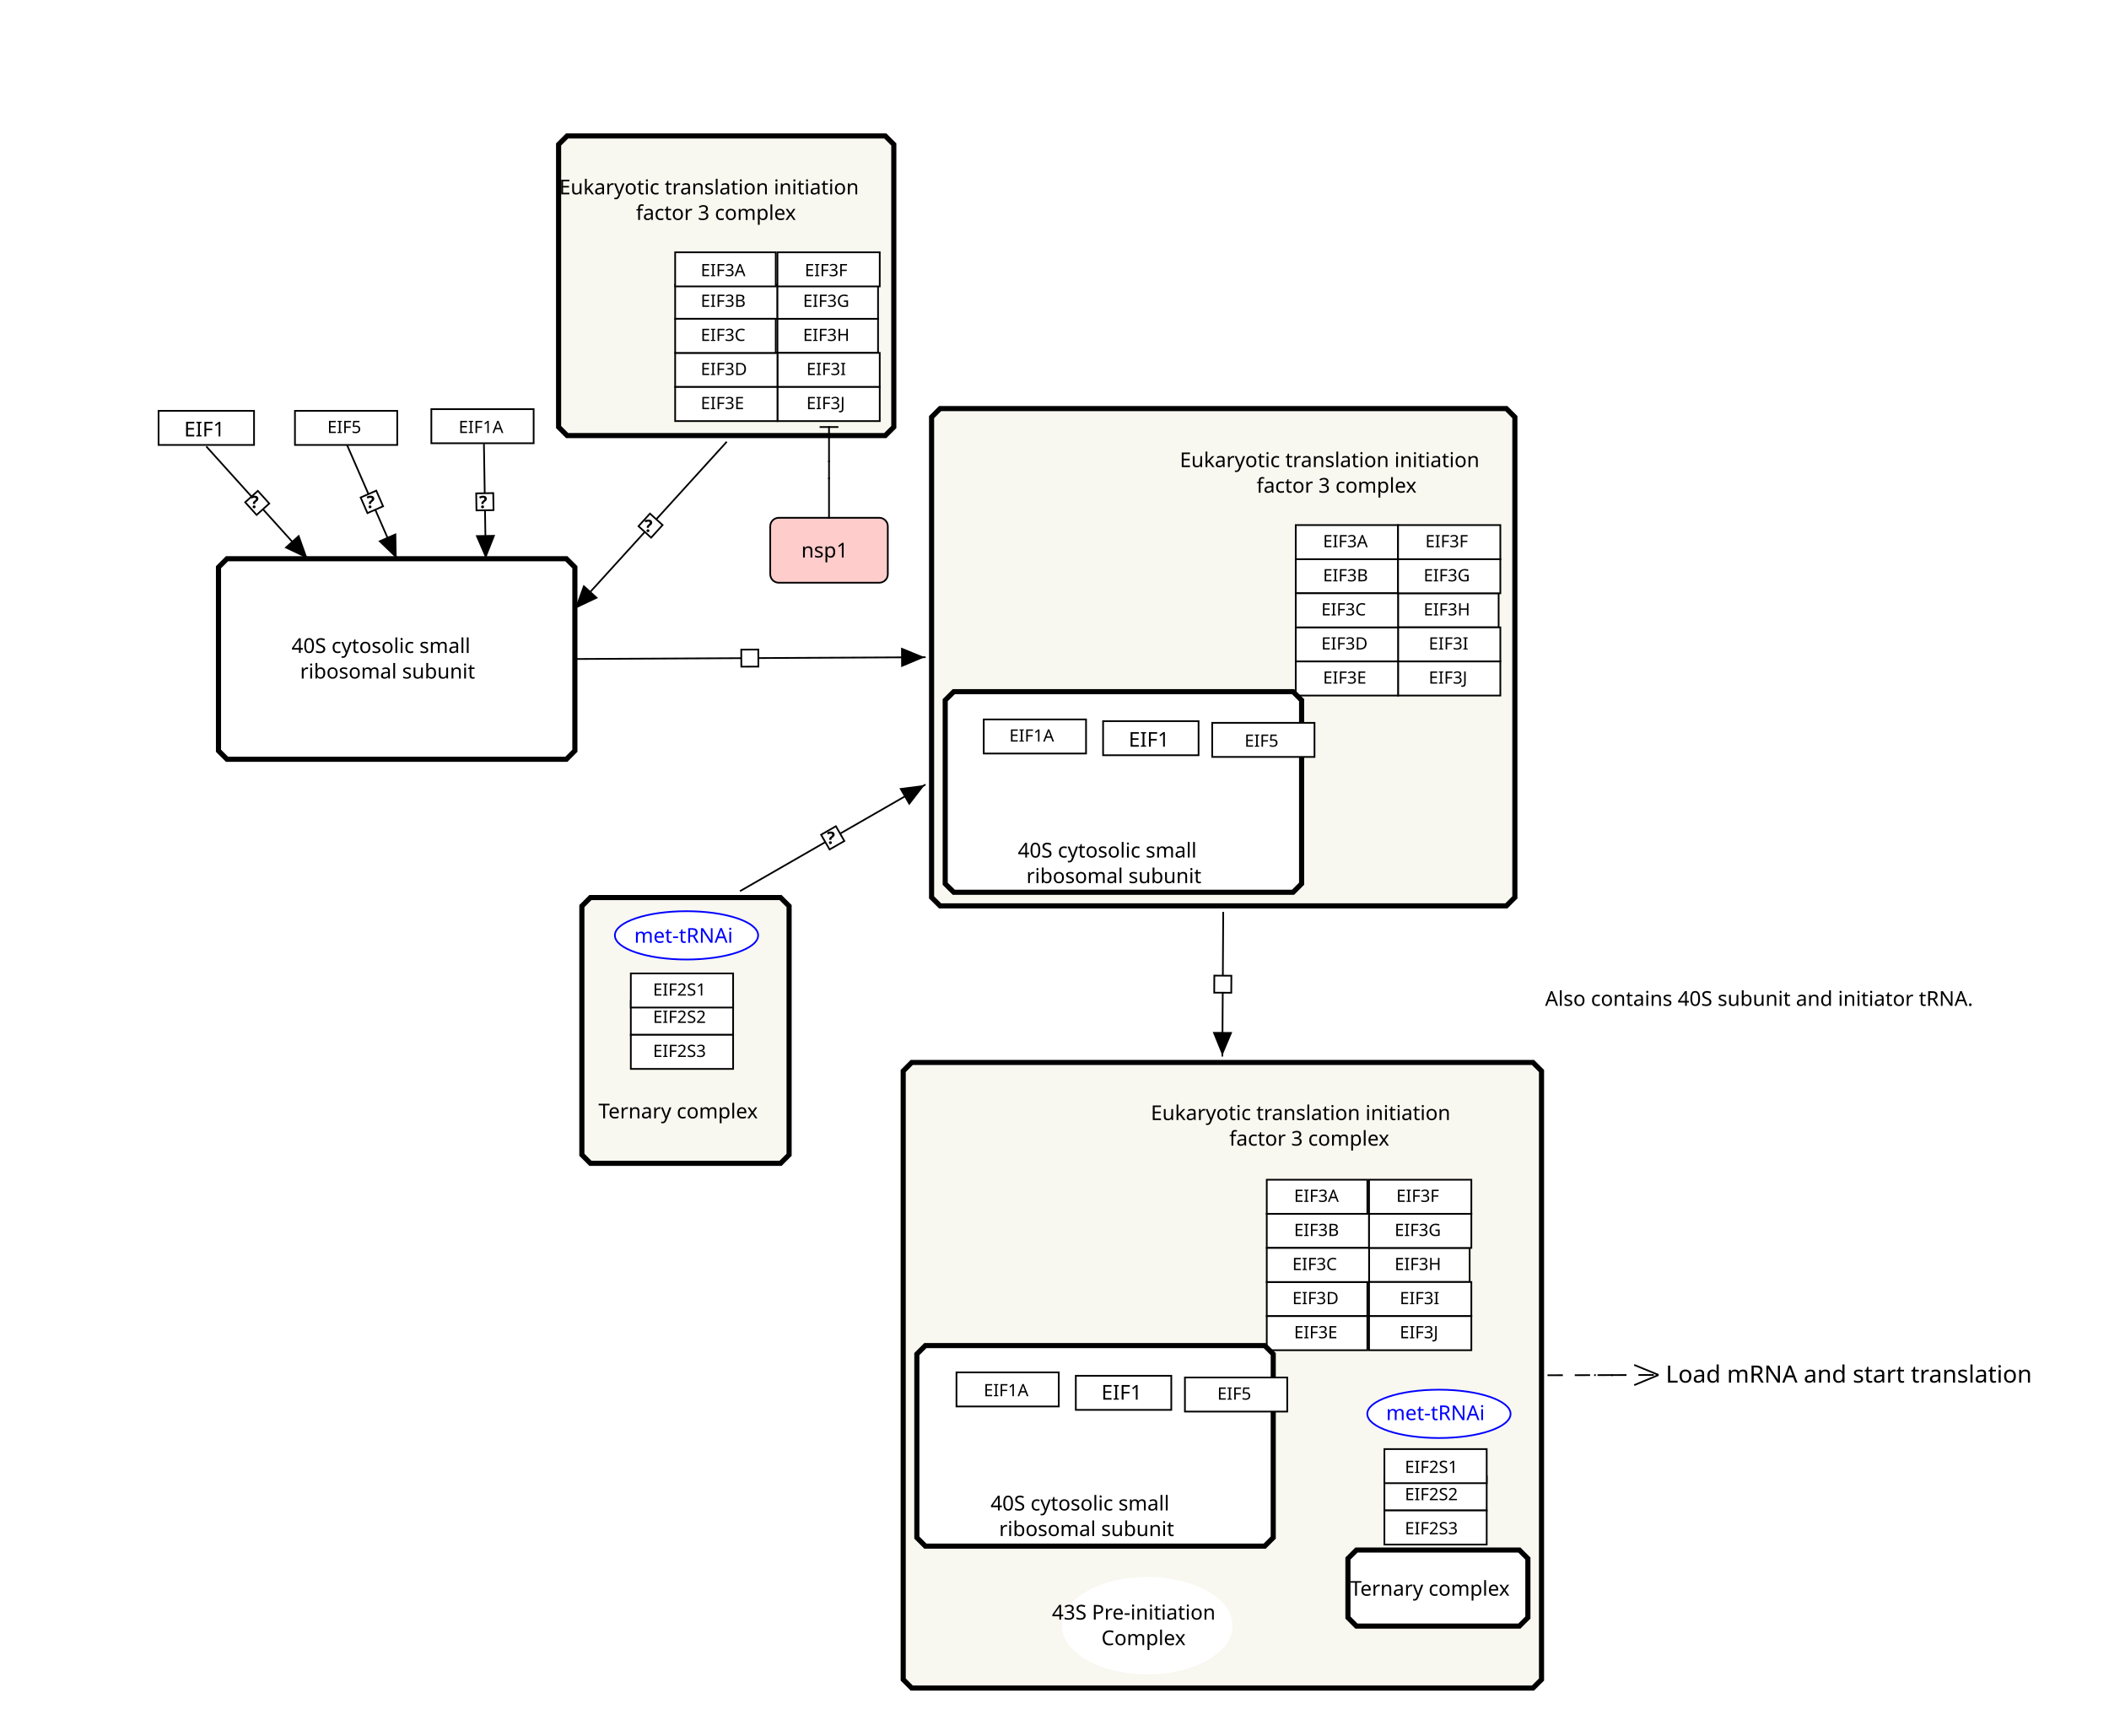
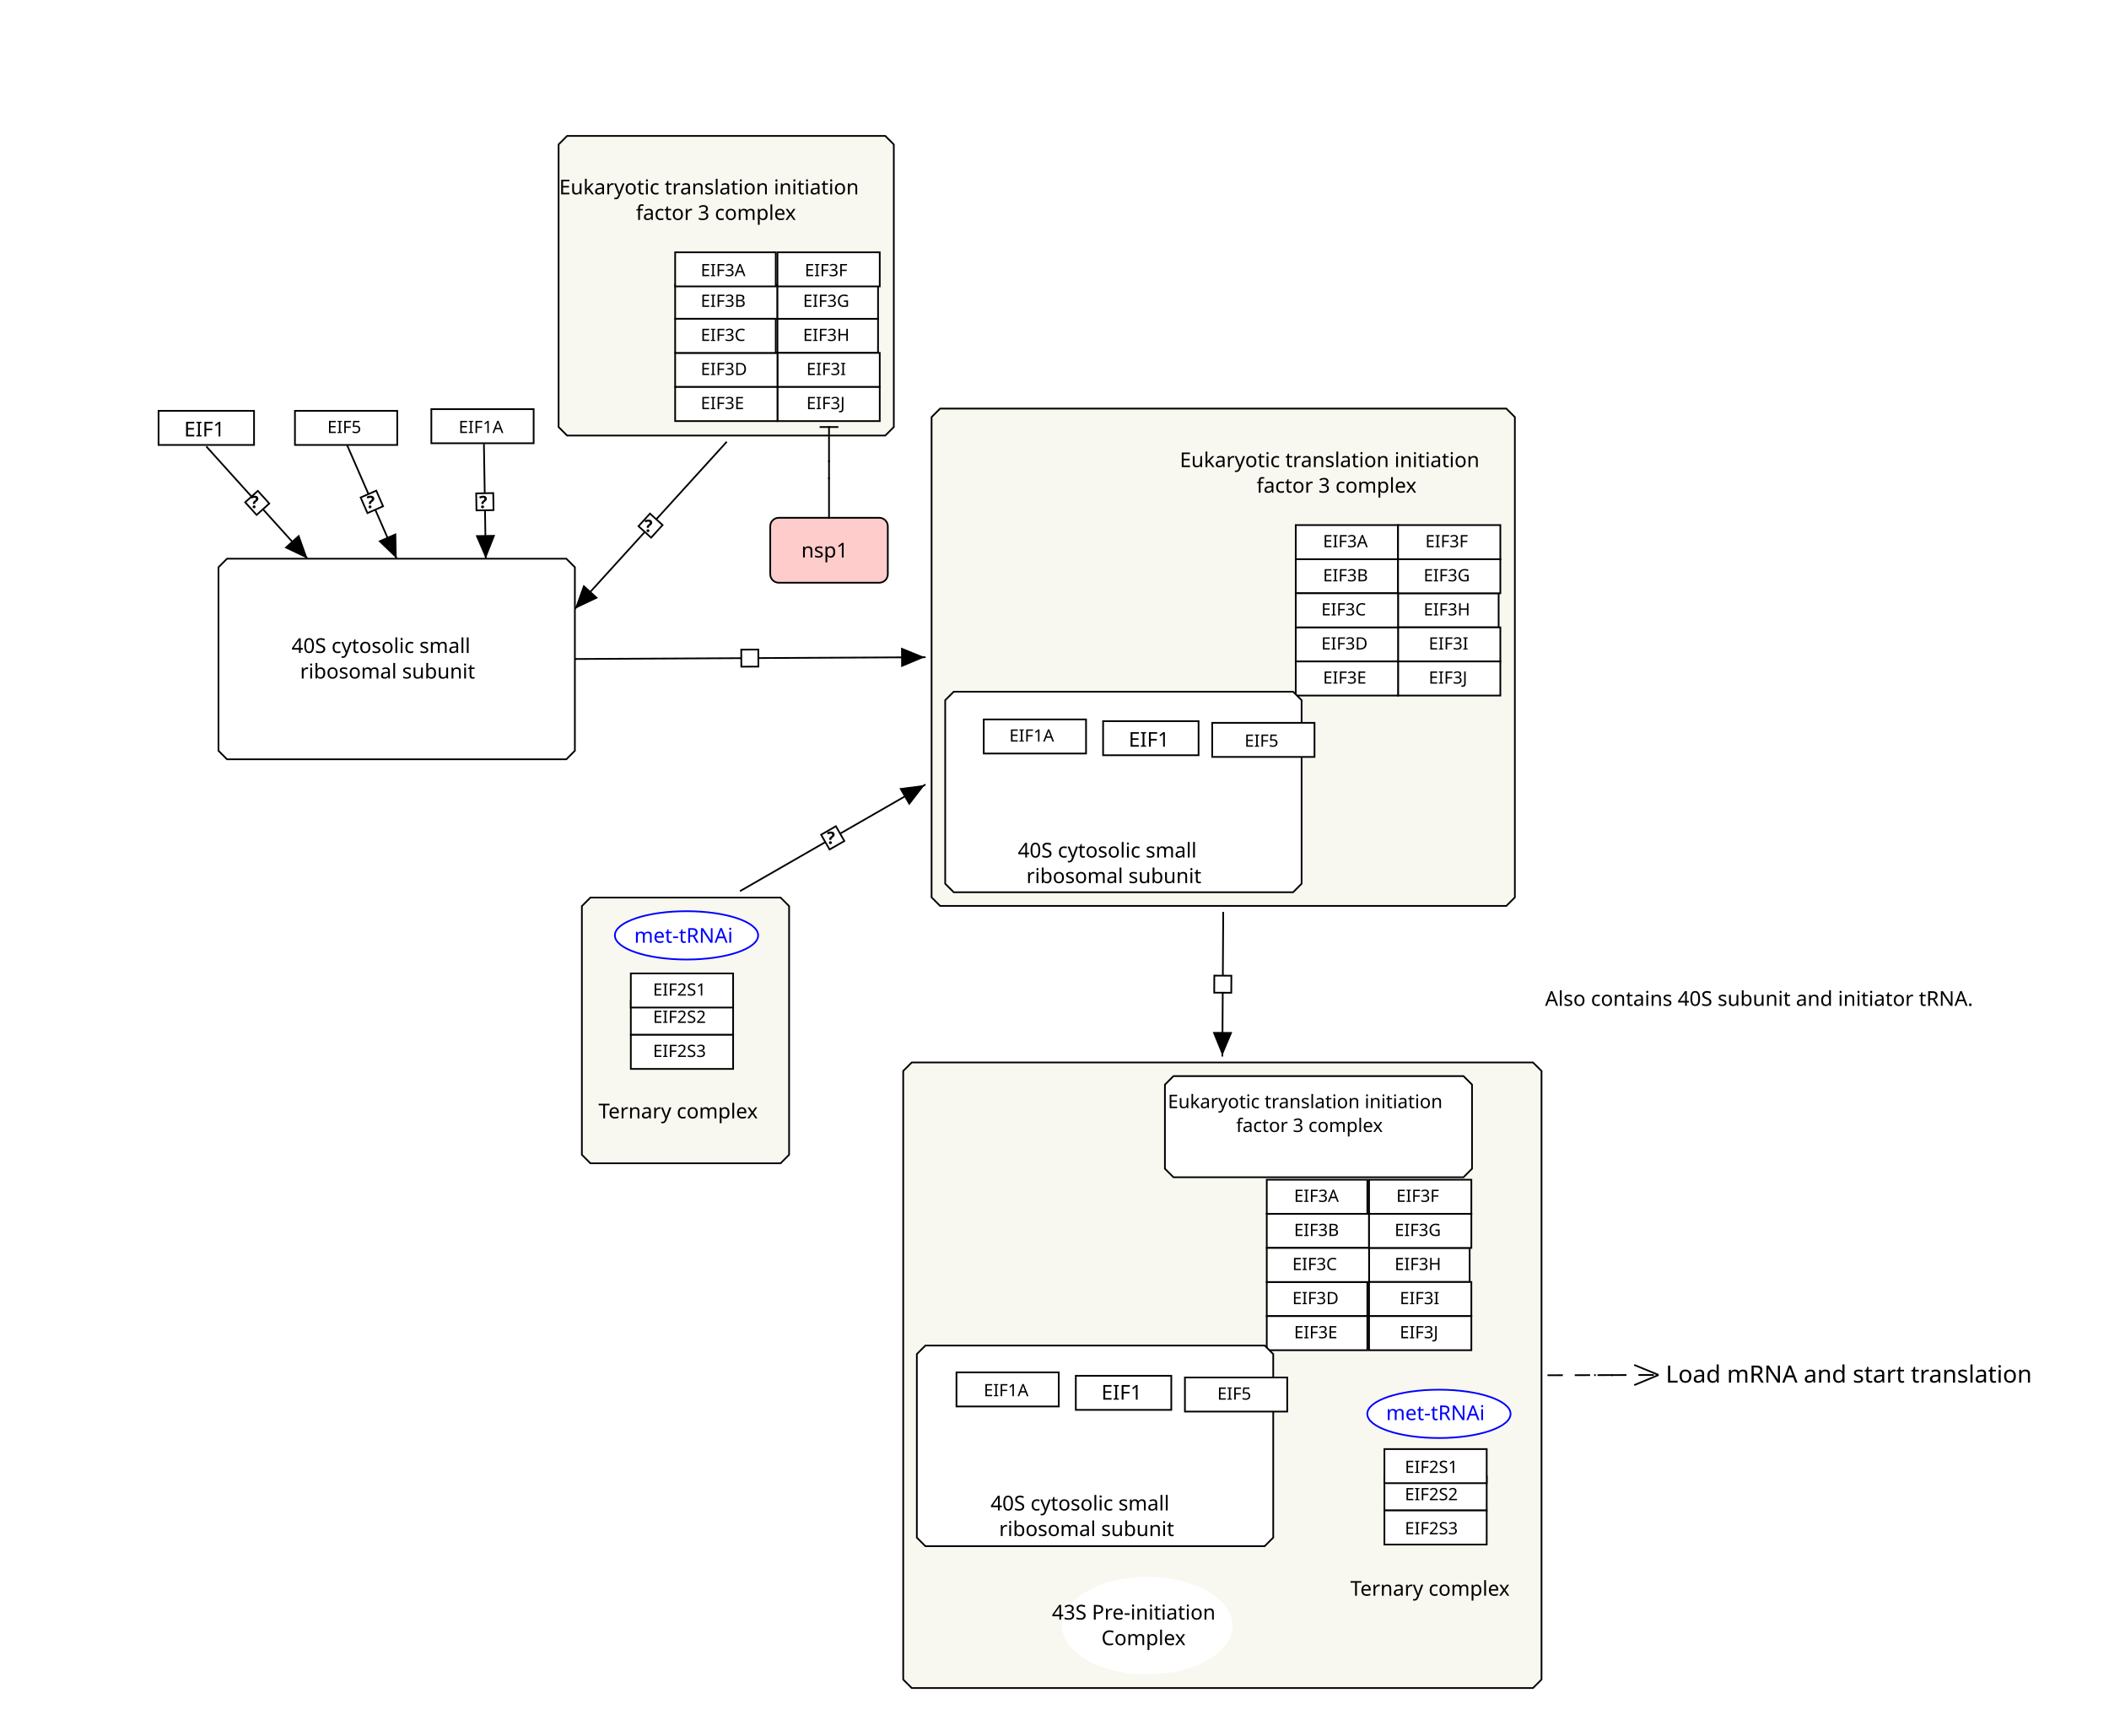
<svg xmlns="http://www.w3.org/2000/svg" fill-opacity="1" color-rendering="auto" color-interpolation="auto" text-rendering="auto" stroke="black" stroke-linecap="square" stroke-miterlimit="10" shape-rendering="auto" stroke-opacity="1" fill="black" stroke-dasharray="none" font-weight="normal" stroke-width="1" viewBox="0 0 1237 1018" font-family="'Dialog'" font-style="normal" stroke-linejoin="miter" font-size="12px" stroke-dashoffset="0" image-rendering="auto">
  <defs id="genericDefs" />
  <g />
  <defs id="genericDefs" />
  <g>
    <g fill="white" text-rendering="geometricPrecision" color-interpolation="linearRGB" color-rendering="optimizeQuality" stroke="white" image-rendering="optimizeQuality">
      <rect x="-1" width="1239" height="1020" y="-1" stroke="none" />
      <path fill="rgb(248,247,240)" d="M551.399 239.663 L883.521 239.663 L888.521 244.663 L888.521 526.374 L883.521 531.374 L551.399 531.374 L546.399 526.374 L546.399 244.663 Z" fill-rule="evenodd" stroke="none" />
-       <path fill="none" d="M551.399 239.663 L883.521 239.663 L888.521 244.663 L888.521 526.374 L883.521 531.374 L551.399 531.374 L546.399 526.374 L546.399 244.663 Z" stroke-width="3" fill-rule="evenodd" stroke="black" />
+       <path fill="none" d="M551.399 239.663 L883.521 239.663 L888.521 244.663 L888.521 526.374 L883.521 531.374 L551.399 531.374 L546.399 526.374 L546.399 244.663 Z" fill-rule="evenodd" stroke="black" />
      <text fill="black" x="692" xml:space="preserve" y="274" font-family="sans-serif" stroke="none">Eukaryotic translation initiation</text>
      <text fill="black" x="737" xml:space="preserve" y="289" font-family="sans-serif" stroke="none">factor 3 complex</text>
      <rect x="760" width="60" height="20" y="328" stroke="none" />
      <rect fill="none" x="760" width="60" height="20" y="328" stroke="black" />
    </g>
    <g text-rendering="geometricPrecision" font-size="10px" font-family="sans-serif" color-interpolation="linearRGB" color-rendering="optimizeQuality" image-rendering="optimizeQuality">
      <text x="776" xml:space="preserve" y="341" stroke="none">EIF3B</text>
    </g>
    <g fill="white" text-rendering="geometricPrecision" color-interpolation="linearRGB" color-rendering="optimizeQuality" stroke="white" image-rendering="optimizeQuality">
      <rect x="820" width="59" height="20" y="348" stroke="none" />
      <rect fill="none" x="820" width="59" height="20" y="348" stroke="black" />
    </g>
    <g text-rendering="geometricPrecision" font-size="10px" font-family="sans-serif" color-interpolation="linearRGB" color-rendering="optimizeQuality" image-rendering="optimizeQuality">
      <text x="835" xml:space="preserve" y="361" stroke="none">EIF3H</text>
    </g>
    <g fill="white" text-rendering="geometricPrecision" color-interpolation="linearRGB" color-rendering="optimizeQuality" stroke="white" image-rendering="optimizeQuality">
      <rect x="820" width="60" height="20" y="368" stroke="none" />
      <rect fill="none" x="820" width="60" height="20" y="368" stroke="black" />
    </g>
    <g text-rendering="geometricPrecision" font-size="10px" font-family="sans-serif" color-interpolation="linearRGB" color-rendering="optimizeQuality" image-rendering="optimizeQuality">
      <text x="838" xml:space="preserve" y="381" stroke="none">EIF3I</text>
    </g>
    <g fill="white" text-rendering="geometricPrecision" color-interpolation="linearRGB" color-rendering="optimizeQuality" stroke="white" image-rendering="optimizeQuality">
      <rect x="820" width="60" height="20" y="328" stroke="none" />
      <rect fill="none" x="820" width="60" height="20" y="328" stroke="black" />
    </g>
    <g text-rendering="geometricPrecision" font-size="10px" font-family="sans-serif" color-interpolation="linearRGB" color-rendering="optimizeQuality" image-rendering="optimizeQuality">
      <text x="835" xml:space="preserve" y="341" stroke="none">EIF3G</text>
    </g>
    <g fill="white" text-rendering="geometricPrecision" color-interpolation="linearRGB" color-rendering="optimizeQuality" stroke="white" image-rendering="optimizeQuality">
      <rect x="760" width="60" height="20" y="368" stroke="none" />
      <rect fill="none" x="760" width="60" height="20" y="368" stroke="black" />
    </g>
    <g text-rendering="geometricPrecision" font-size="10px" font-family="sans-serif" color-interpolation="linearRGB" color-rendering="optimizeQuality" image-rendering="optimizeQuality">
      <text x="775" xml:space="preserve" y="381" stroke="none">EIF3D</text>
    </g>
    <g fill="white" text-rendering="geometricPrecision" color-interpolation="linearRGB" color-rendering="optimizeQuality" stroke="white" image-rendering="optimizeQuality">
      <rect x="820" width="60" height="20" y="388" stroke="none" />
      <rect fill="none" x="820" width="60" height="20" y="388" stroke="black" />
    </g>
    <g text-rendering="geometricPrecision" font-size="10px" font-family="sans-serif" color-interpolation="linearRGB" color-rendering="optimizeQuality" image-rendering="optimizeQuality">
      <text x="838" xml:space="preserve" y="401" stroke="none">EIF3J</text>
    </g>
    <g fill="white" text-rendering="geometricPrecision" color-interpolation="linearRGB" color-rendering="optimizeQuality" stroke="white" image-rendering="optimizeQuality">
      <rect x="760" width="60" height="20" y="388" stroke="none" />
      <rect fill="none" x="760" width="60" height="20" y="388" stroke="black" />
    </g>
    <g text-rendering="geometricPrecision" font-size="10px" font-family="sans-serif" color-interpolation="linearRGB" color-rendering="optimizeQuality" image-rendering="optimizeQuality">
      <text x="776" xml:space="preserve" y="401" stroke="none">EIF3E</text>
    </g>
    <g fill="white" text-rendering="geometricPrecision" color-interpolation="linearRGB" color-rendering="optimizeQuality" stroke="white" image-rendering="optimizeQuality">
      <rect x="760" width="60" height="20" y="348" stroke="none" />
      <rect fill="none" x="760" width="60" height="20" y="348" stroke="black" />
    </g>
    <g text-rendering="geometricPrecision" font-size="10px" font-family="sans-serif" color-interpolation="linearRGB" color-rendering="optimizeQuality" image-rendering="optimizeQuality">
      <text x="775" xml:space="preserve" y="361" stroke="none">EIF3C</text>
    </g>
    <g fill="white" text-rendering="geometricPrecision" color-interpolation="linearRGB" color-rendering="optimizeQuality" stroke="white" image-rendering="optimizeQuality">
      <rect x="760" width="60" height="20" y="308" stroke="none" />
      <rect fill="none" x="760" width="60" height="20" y="308" stroke="black" />
    </g>
    <g text-rendering="geometricPrecision" font-size="10px" font-family="sans-serif" color-interpolation="linearRGB" color-rendering="optimizeQuality" image-rendering="optimizeQuality">
      <text x="776" xml:space="preserve" y="321" stroke="none">EIF3A</text>
    </g>
    <g fill="white" text-rendering="geometricPrecision" color-interpolation="linearRGB" color-rendering="optimizeQuality" stroke="white" image-rendering="optimizeQuality">
      <rect x="820" width="60" height="20" y="308" stroke="none" />
      <rect fill="none" x="820" width="60" height="20" y="308" stroke="black" />
    </g>
    <g text-rendering="geometricPrecision" font-size="10px" font-family="sans-serif" color-interpolation="linearRGB" color-rendering="optimizeQuality" image-rendering="optimizeQuality">
      <text x="836" xml:space="preserve" y="321" stroke="none">EIF3F</text>
    </g>
    <g fill="white" text-rendering="geometricPrecision" color-interpolation="linearRGB" color-rendering="optimizeQuality" stroke="white" image-rendering="optimizeQuality">
      <path d="M559.399 405.727 L758.433 405.727 L763.433 410.727 L763.433 518.374 L758.433 523.374 L559.399 523.374 L554.399 518.374 L554.399 410.727 Z" stroke="none" fill-rule="evenodd" />
-       <path fill="none" d="M559.399 405.727 L758.433 405.727 L763.433 410.727 L763.433 518.374 L758.433 523.374 L559.399 523.374 L554.399 518.374 L554.399 410.727 Z" stroke-width="3" fill-rule="evenodd" stroke="black" />
+       <path fill="none" d="M559.399 405.727 L758.433 405.727 L763.433 410.727 L763.433 518.374 L758.433 523.374 L559.399 523.374 L554.399 518.374 L554.399 410.727 Z" fill-rule="evenodd" stroke="black" />
      <text fill="black" x="597" xml:space="preserve" y="503" font-family="sans-serif" stroke="none">40S cytosolic small </text>
      <text fill="black" x="602" xml:space="preserve" y="518" font-family="sans-serif" stroke="none">ribosomal subunit</text>
      <path fill="none" d="M283.848 260.891 L284.307 289.312" stroke="black" />
      <path fill="none" d="M284.468 299.31 L284.926 327.731" stroke="black" />
      <path fill="black" d="M278.963 313.967 L284.926 327.731 L290.442 313.782 Z" stroke="none" />
      <rect x="279.387" width="10" height="10" y="289.311" transform="translate(284.3872,294.3111) rotate(89.0755) translate(-284.3872,-294.3111)" stroke="none" />
      <rect x="279.387" y="289.311" transform="translate(284.3872,294.3111) rotate(89.0755) translate(-284.3872,-294.3111)" fill="none" width="10" height="10" stroke="black" />
    </g>
    <g font-size="10px" text-rendering="geometricPrecision" image-rendering="optimizeQuality" color-rendering="optimizeQuality" font-family="sans-serif" color-interpolation="linearRGB" font-weight="bold">
      <text x="281" xml:space="preserve" y="298" stroke="none">?</text>
-       <path fill="none" d="M434.446 522.491 L484.088 493.96" />
-       <path fill="none" d="M492.758 488.977 L542.399 460.446" />
-       <path d="M533.245 472.329 L542.399 460.446 L527.524 462.375 Z" stroke="none" />
-     </g>
-     <g transform="translate(488.423,491.4686) rotate(-29.8877) translate(-488.423,-491.4686)" fill="white" text-rendering="geometricPrecision" color-rendering="optimizeQuality" image-rendering="optimizeQuality" color-interpolation="linearRGB" stroke="white">
-       <rect x="483.423" width="10" height="10" y="486.469" stroke="none" />
-       <rect fill="none" x="483.423" width="10" height="10" y="486.469" stroke="black" />
-     </g>
-     <g font-size="10px" text-rendering="geometricPrecision" image-rendering="optimizeQuality" color-rendering="optimizeQuality" font-family="sans-serif" color-interpolation="linearRGB" font-weight="bold">
-       <text x="485" xml:space="preserve" y="495" stroke="none">?</text>
    </g>
    <g fill="rgb(248,247,240)" text-rendering="geometricPrecision" color-interpolation="linearRGB" color-rendering="optimizeQuality" stroke="rgb(248,247,240)" image-rendering="optimizeQuality">
      <path d="M346.29 526.491 L457.832 526.491 L462.832 531.491 L462.832 677.37 L457.832 682.37 L346.29 682.37 L341.29 677.37 L341.29 531.491 Z" stroke="none" fill-rule="evenodd" />
-       <path fill="none" d="M346.29 526.491 L457.832 526.491 L462.832 531.491 L462.832 677.37 L457.832 682.37 L346.29 682.37 L341.29 677.37 L341.29 531.491 Z" stroke-width="3" fill-rule="evenodd" stroke="black" />
+       <path fill="none" d="M346.29 526.491 L457.832 526.491 L462.832 531.491 L462.832 677.37 L457.832 682.37 L346.29 682.37 L341.29 677.37 L341.29 531.491 Z" fill-rule="evenodd" stroke="black" />
      <text fill="black" x="351" xml:space="preserve" y="656" font-family="sans-serif" stroke="none">Ternary complex</text>
-       <path fill="none" stroke-dasharray="8,8" d="M908.153 806.693 L935.493 806.618" stroke="black" />
-       <path fill="none" stroke-dasharray="8,8" d="M945.493 806.591 L972.833 806.515" stroke="black" />
-       <path fill="none" d="M958.991 812.294 L972.833 806.515 L958.959 800.813" stroke="black" />
-       <path fill="none" stroke-dasharray="8,8" d="M935.493 806.618 L935.493 806.618" stroke="black" />
-       <path fill="none" stroke-dasharray="8,8" d="M945.493 806.591 L945.493 806.591" stroke="black" />
-       <line fill="none" x1="945.493" x2="935.493" y1="806.591" y2="806.618" stroke-dasharray="8,8" stroke="black" />
+       <path fill="none" d="M434.446 522.491 L484.088 493.96" stroke="black" />
+       <path fill="none" d="M492.758 488.977 L542.399 460.446" stroke="black" />
+       <path fill="black" d="M533.245 472.329 L542.399 460.446 L527.524 462.375 Z" stroke="none" />
+       <rect x="483.423" y="486.469" transform="translate(488.423,491.4686) rotate(-29.8877) translate(-488.423,-491.4686)" fill="white" width="10" height="10" stroke="none" />
+       <rect x="483.423" y="486.469" transform="translate(488.423,491.4686) rotate(-29.8877) translate(-488.423,-491.4686)" fill="none" width="10" height="10" stroke="black" />
+     </g>
+     <g font-size="10px" text-rendering="geometricPrecision" image-rendering="optimizeQuality" color-rendering="optimizeQuality" font-family="sans-serif" color-interpolation="linearRGB" font-weight="bold">
+       <text x="485" xml:space="preserve" y="495" stroke="none">?</text>
+     </g>
+     <g text-rendering="geometricPrecision" stroke-dasharray="8,8" color-interpolation="linearRGB" color-rendering="optimizeQuality" image-rendering="optimizeQuality">
+       <path fill="none" d="M908.153 806.693 L935.493 806.618" />
+       <path fill="none" d="M945.493 806.591 L972.833 806.515" />
+       <path stroke-dasharray="none" fill="none" d="M958.991 812.294 L972.833 806.515 L958.959 800.813" />
+       <path fill="none" d="M935.493 806.618 L935.493 806.618" />
+       <path fill="none" d="M945.493 806.591 L945.493 806.591" />
+       <line y2="806.618" fill="none" x1="945.493" x2="935.493" y1="806.591" />
+       <path stroke-dasharray="none" fill="none" d="M425.941 259.487 L384.926 304.615" />
+       <path stroke-dasharray="none" fill="none" d="M378.2 312.015 L337.185 357.143" />
+       <path stroke-dasharray="none" d="M342.258 343.027 L337.185 357.143 L350.754 350.748 Z" stroke="none" />
+       <path stroke-dasharray="none" fill="none" d="M384.926 304.615 L384.926 304.615" />
+       <path stroke-dasharray="none" fill="none" d="M378.2 312.015 L378.2 312.015" />
+       <rect x="376.563" y="303.315" transform="translate(381.563,308.3148) rotate(132.2666) translate(-381.563,-308.3148)" fill="white" width="10" stroke-dasharray="none" height="10" stroke="none" />
+       <rect x="376.563" y="303.315" transform="translate(381.563,308.3148) rotate(132.2666) translate(-381.563,-308.3148)" fill="none" width="10" stroke-dasharray="none" height="10" />
+     </g>
+     <g font-size="10px" text-rendering="geometricPrecision" image-rendering="optimizeQuality" color-rendering="optimizeQuality" font-family="sans-serif" color-interpolation="linearRGB" font-weight="bold">
+       <text x="378" xml:space="preserve" y="312" stroke="none">?</text>
+     </g>
+     <g fill="rgb(248,247,240)" text-rendering="geometricPrecision" color-interpolation="linearRGB" color-rendering="optimizeQuality" stroke="rgb(248,247,240)" image-rendering="optimizeQuality">
      <path d="M332.635 79.735 L519.248 79.735 L524.248 84.735 L524.248 250.487 L519.248 255.487 L332.635 255.487 L327.635 250.487 L327.635 84.735 Z" stroke="none" fill-rule="evenodd" />
-       <path fill="none" d="M332.635 79.735 L519.248 79.735 L524.248 84.735 L524.248 250.487 L519.248 255.487 L332.635 255.487 L327.635 250.487 L327.635 84.735 Z" stroke-width="3" fill-rule="evenodd" stroke="black" />
+       <path fill="none" d="M332.635 79.735 L519.248 79.735 L524.248 84.735 L524.248 250.487 L519.248 255.487 L332.635 255.487 L327.635 250.487 L327.635 84.735 Z" fill-rule="evenodd" stroke="black" />
      <text fill="black" x="328" xml:space="preserve" y="114" font-family="sans-serif" stroke="none">Eukaryotic translation initiation</text>
      <text fill="black" x="373" xml:space="preserve" y="129" font-family="sans-serif" stroke="none">factor 3 complex</text>
-       <path fill="none" d="M425.941 259.487 L384.926 304.615" stroke="black" />
-       <path fill="none" d="M378.2 312.015 L337.185 357.143" stroke="black" />
-       <path fill="black" d="M342.258 343.027 L337.185 357.143 L350.754 350.748 Z" stroke="none" />
-       <path fill="none" d="M384.926 304.615 L384.926 304.615" stroke="black" />
-       <path fill="none" d="M378.2 312.015 L378.2 312.015" stroke="black" />
-       <rect x="376.563" y="303.315" transform="translate(381.563,308.3148) rotate(132.2666) translate(-381.563,-308.3148)" fill="white" width="10" height="10" stroke="none" />
-       <rect x="376.563" y="303.315" transform="translate(381.563,308.3148) rotate(132.2666) translate(-381.563,-308.3148)" fill="none" width="10" height="10" stroke="black" />
-     </g>
-     <g font-size="10px" text-rendering="geometricPrecision" image-rendering="optimizeQuality" color-rendering="optimizeQuality" font-family="sans-serif" color-interpolation="linearRGB" font-weight="bold">
-       <text x="378" xml:space="preserve" y="312" stroke="none">?</text>
-       <path fill="none" d="M203.555 261.046 L216.111 289.806" />
-       <path fill="none" d="M220.112 298.971 L232.668 327.731" />
-       <path d="M221.863 317.327 L232.668 327.731 L232.384 312.734 Z" stroke="none" />
-     </g>
-     <g transform="translate(218.1115,294.3886) rotate(66.415) translate(-218.1115,-294.3886)" fill="white" text-rendering="geometricPrecision" color-rendering="optimizeQuality" image-rendering="optimizeQuality" color-interpolation="linearRGB" stroke="white">
-       <rect x="213.112" width="10" height="10" y="289.389" stroke="none" />
-       <rect fill="none" x="213.112" width="10" height="10" y="289.389" stroke="black" />
+       <path fill="none" d="M203.555 261.046 L216.111 289.806" stroke="black" />
+       <path fill="none" d="M220.112 298.971 L232.668 327.731" stroke="black" />
+       <path fill="black" d="M221.863 317.327 L232.668 327.731 L232.384 312.734 Z" stroke="none" />
+       <rect x="213.112" y="289.389" transform="translate(218.1115,294.3886) rotate(66.415) translate(-218.1115,-294.3886)" fill="white" width="10" height="10" stroke="none" />
+       <rect x="213.112" y="289.389" transform="translate(218.1115,294.3886) rotate(66.415) translate(-218.1115,-294.3886)" fill="none" width="10" height="10" stroke="black" />
    </g>
    <g font-size="10px" text-rendering="geometricPrecision" image-rendering="optimizeQuality" color-rendering="optimizeQuality" font-family="sans-serif" color-interpolation="linearRGB" font-weight="bold">
      <text x="215" xml:space="preserve" y="298" stroke="none">?</text>
      <path fill="none" d="M337.185 386.555 L434.792 386.062" />
      <path fill="none" d="M444.792 386.011 L542.399 385.519" />
      <path d="M528.57 391.329 L542.399 385.519 L528.513 379.848 Z" stroke="none" />
      <path fill="none" d="M434.792 386.062 L434.792 386.062" />
      <path fill="none" d="M444.792 386.011 L444.792 386.011" />
    </g>
    <g transform="translate(439.7922,386.0366) rotate(-0.2893) translate(-439.7922,-386.0366)" fill="white" text-rendering="geometricPrecision" color-rendering="optimizeQuality" image-rendering="optimizeQuality" color-interpolation="linearRGB" stroke="white">
      <rect x="434.792" width="10" height="10" y="381.037" stroke="none" />
      <rect fill="none" x="434.792" width="10" height="10" y="381.037" stroke="black" />
    </g>
    <g font-size="10px" text-rendering="geometricPrecision" image-rendering="optimizeQuality" color-rendering="optimizeQuality" font-family="sans-serif" color-interpolation="linearRGB" font-weight="bold">
      <text x="439" xml:space="preserve" y="390" stroke="none" />
    </g>
    <g fill="rgb(248,247,240)" text-rendering="geometricPrecision" color-interpolation="linearRGB" color-rendering="optimizeQuality" stroke="rgb(248,247,240)" image-rendering="optimizeQuality">
      <path d="M534.762 623.216 L899.153 623.216 L904.153 628.216 L904.153 985.171 L899.153 990.171 L534.762 990.171 L529.762 985.171 L529.762 628.216 Z" stroke="none" fill-rule="evenodd" />
-       <path fill="none" d="M534.762 623.216 L899.153 623.216 L904.153 628.216 L904.153 985.171 L899.153 990.171 L534.762 990.171 L529.762 985.171 L529.762 628.216 Z" stroke-width="3" fill-rule="evenodd" stroke="black" />
-       <text fill="black" x="675" xml:space="preserve" y="657" font-family="sans-serif" stroke="none">Eukaryotic translation initiation</text>
-       <text fill="black" x="721" xml:space="preserve" y="672" font-family="sans-serif" stroke="none">factor 3 complex</text>
+       <path fill="none" d="M534.762 623.216 L899.153 623.216 L904.153 628.216 L904.153 985.171 L899.153 990.171 L534.762 990.171 L529.762 985.171 L529.762 628.216 Z" fill-rule="evenodd" stroke="black" />
+       <text fill="black" x="792" xml:space="preserve" y="936" font-family="sans-serif" stroke="none">Ternary complex</text>
      <path fill="none" d="M717.46 535.374 L717.239 572.295" stroke="black" />
      <path fill="none" d="M717.179 582.295 L716.957 619.216" stroke="black" />
      <path fill="black" d="M711.3 605.323 L716.957 619.216 L722.781 605.392 Z" stroke="none" />
      <rect x="712.209" y="572.295" transform="translate(717.2089,577.2947) rotate(90.3438) translate(-717.2089,-577.2947)" fill="white" width="10" height="10" stroke="none" />
      <rect x="712.209" y="572.295" transform="translate(717.2089,577.2947) rotate(90.3438) translate(-717.2089,-577.2947)" fill="none" width="10" height="10" stroke="black" />
    </g>
    <g font-size="10px" text-rendering="geometricPrecision" image-rendering="optimizeQuality" color-rendering="optimizeQuality" font-family="sans-serif" color-interpolation="linearRGB" font-weight="bold">
      <text x="717" xml:space="preserve" y="581" stroke="none" />
      <path fill="none" d="M121.334 262.244 L147.523 291.275" />
      <path fill="none" d="M154.221 298.7 L180.41 327.731" />
      <path d="M166.865 321.286 L180.41 327.731 L175.389 313.596 Z" stroke="none" />
      <path fill="none" d="M147.523 291.275 L147.523 291.275" />
      <path fill="none" d="M154.221 298.7 L154.221 298.7" />
    </g>
    <g transform="translate(150.8716,294.9876) rotate(47.9462) translate(-150.8716,-294.9876)" fill="white" text-rendering="geometricPrecision" color-rendering="optimizeQuality" image-rendering="optimizeQuality" color-interpolation="linearRGB" stroke="white">
      <rect x="145.872" width="10" height="10" y="289.988" stroke="none" />
      <rect fill="none" x="145.872" width="10" height="10" y="289.988" stroke="black" />
    </g>
    <g font-size="10px" text-rendering="geometricPrecision" image-rendering="optimizeQuality" color-rendering="optimizeQuality" font-family="sans-serif" color-interpolation="linearRGB" font-weight="bold">
      <text x="147" xml:space="preserve" y="298" stroke="none">?</text>
    </g>
    <g fill="white" text-rendering="geometricPrecision" color-interpolation="linearRGB" color-rendering="optimizeQuality" stroke="white" image-rendering="optimizeQuality">
      <ellipse rx="114.446" ry="12.5" cx="1087.28" cy="806.515" stroke="none" />
    </g>
    <g text-rendering="geometricPrecision" font-size="14px" font-family="sans-serif" color-interpolation="linearRGB" color-rendering="optimizeQuality" image-rendering="optimizeQuality">
      <text x="977" xml:space="preserve" y="811" stroke="none">Load mRNA and start translation</text>
    </g>
    <g fill="white" text-rendering="geometricPrecision" color-interpolation="linearRGB" color-rendering="optimizeQuality" stroke="white" image-rendering="optimizeQuality">
      <path d="M133.151 327.731 L332.185 327.731 L337.185 332.731 L337.185 440.378 L332.185 445.378 L133.151 445.378 L128.151 440.378 L128.151 332.731 Z" stroke="none" fill-rule="evenodd" />
-       <path fill="none" d="M133.151 327.731 L332.185 327.731 L337.185 332.731 L337.185 440.378 L332.185 445.378 L133.151 445.378 L128.151 440.378 L128.151 332.731 Z" stroke-width="3" fill-rule="evenodd" stroke="black" />
+       <path fill="none" d="M133.151 327.731 L332.185 327.731 L337.185 332.731 L337.185 440.378 L332.185 445.378 L133.151 445.378 L128.151 440.378 L128.151 332.731 Z" fill-rule="evenodd" stroke="black" />
      <text fill="black" x="171" xml:space="preserve" y="383" font-family="sans-serif" stroke="none">40S cytosolic small </text>
      <text fill="black" x="176" xml:space="preserve" y="398" font-family="sans-serif" stroke="none">ribosomal subunit</text>
+       <ellipse rx="50.019" ry="28.607" cx="672.945" cy="953.564" stroke="none" />
+       <text fill="black" x="617" xml:space="preserve" y="950" font-family="sans-serif" stroke="none">43S Pre-initiation </text>
+       <text fill="black" x="646" xml:space="preserve" y="965" font-family="sans-serif" stroke="none">Complex</text>
      <rect x="451.77" y="303.723" fill="rgb(255,204,204)" width="68.956" rx="5" ry="5" height="38.084" stroke="none" />
      <rect x="451.77" y="303.723" fill="none" width="68.956" rx="5" ry="5" height="38.084" stroke="black" />
      <text fill="black" x="470" xml:space="preserve" y="327" font-family="sans-serif" stroke="none">nsp1</text>
-       <ellipse rx="50.019" ry="28.607" cx="672.945" cy="953.564" stroke="none" />
-       <text fill="black" x="617" xml:space="preserve" y="950" font-family="sans-serif" stroke="none">43S Pre-initiation </text>
-       <text fill="black" x="646" xml:space="preserve" y="965" font-family="sans-serif" stroke="none">Complex</text>
      <ellipse rx="42.013" ry="14.171" cx="402.661" cy="548.662" stroke="none" />
      <ellipse rx="42.013" fill="none" ry="14.171" cx="402.661" cy="548.662" stroke="blue" />
      <text fill="blue" x="372" xml:space="preserve" y="553" font-family="sans-serif" stroke="none">met-tRNAi</text>
      <rect x="396" width="60" height="20" y="167" stroke="none" />
      <rect fill="none" x="396" width="60" height="20" y="167" stroke="black" />
    </g>
    <g text-rendering="geometricPrecision" font-size="10px" font-family="sans-serif" color-interpolation="linearRGB" color-rendering="optimizeQuality" image-rendering="optimizeQuality">
      <text x="411" xml:space="preserve" y="180" stroke="none">EIF3B</text>
    </g>
    <g fill="white" text-rendering="geometricPrecision" color-interpolation="linearRGB" color-rendering="optimizeQuality" stroke="white" image-rendering="optimizeQuality">
      <rect x="456" width="59" height="20" y="187" stroke="none" />
      <rect fill="none" x="456" width="59" height="20" y="187" stroke="black" />
    </g>
    <g text-rendering="geometricPrecision" font-size="10px" font-family="sans-serif" color-interpolation="linearRGB" color-rendering="optimizeQuality" image-rendering="optimizeQuality">
      <text x="471" xml:space="preserve" y="200" stroke="none">EIF3H</text>
    </g>
    <g fill="white" text-rendering="geometricPrecision" color-interpolation="linearRGB" color-rendering="optimizeQuality" stroke="white" image-rendering="optimizeQuality">
      <rect x="370" width="60" height="20" y="587" stroke="none" />
      <rect fill="none" x="370" width="60" height="20" y="587" stroke="black" />
    </g>
    <g text-rendering="geometricPrecision" font-size="10px" font-family="sans-serif" color-interpolation="linearRGB" color-rendering="optimizeQuality" image-rendering="optimizeQuality">
      <text x="383" xml:space="preserve" y="600" stroke="none">EIF2S2</text>
    </g>
    <g fill="white" text-rendering="geometricPrecision" color-interpolation="linearRGB" color-rendering="optimizeQuality" stroke="white" image-rendering="optimizeQuality">
      <rect x="370" width="60" height="20" y="607" stroke="none" />
      <rect fill="none" x="370" width="60" height="20" y="607" stroke="black" />
    </g>
    <g text-rendering="geometricPrecision" font-size="10px" font-family="sans-serif" color-interpolation="linearRGB" color-rendering="optimizeQuality" image-rendering="optimizeQuality">
      <text x="383" xml:space="preserve" y="620" stroke="none">EIF2S3</text>
    </g>
    <g fill="white" text-rendering="geometricPrecision" color-interpolation="linearRGB" color-rendering="optimizeQuality" stroke="white" image-rendering="optimizeQuality">
      <rect x="456" width="60" height="20" y="207" stroke="none" />
      <rect fill="none" x="456" width="60" height="20" y="207" stroke="black" />
    </g>
    <g text-rendering="geometricPrecision" font-size="10px" font-family="sans-serif" color-interpolation="linearRGB" color-rendering="optimizeQuality" image-rendering="optimizeQuality">
      <text x="473" xml:space="preserve" y="220" stroke="none">EIF3I</text>
    </g>
    <g fill="white" text-rendering="geometricPrecision" color-interpolation="linearRGB" color-rendering="optimizeQuality" stroke="white" image-rendering="optimizeQuality">
      <rect x="711" width="60" height="20" y="424" stroke="none" />
      <rect fill="none" x="711" width="60" height="20" y="424" stroke="black" />
    </g>
    <g text-rendering="geometricPrecision" font-size="10px" font-family="sans-serif" color-interpolation="linearRGB" color-rendering="optimizeQuality" image-rendering="optimizeQuality">
      <text x="730" xml:space="preserve" y="438" stroke="none">EIF5</text>
    </g>
    <g fill="white" text-rendering="geometricPrecision" color-interpolation="linearRGB" color-rendering="optimizeQuality" stroke="white" image-rendering="optimizeQuality">
      <rect x="456" width="59" height="20" y="167" stroke="none" />
      <rect fill="none" x="456" width="59" height="20" y="167" stroke="black" />
    </g>
    <g text-rendering="geometricPrecision" font-size="10px" font-family="sans-serif" color-interpolation="linearRGB" color-rendering="optimizeQuality" image-rendering="optimizeQuality">
      <text x="471" xml:space="preserve" y="180" stroke="none">EIF3G</text>
    </g>
    <g fill="white" text-rendering="geometricPrecision" color-interpolation="linearRGB" color-rendering="optimizeQuality" stroke="white" image-rendering="optimizeQuality">
      <rect x="396" width="60" height="20" y="207" stroke="none" />
      <rect fill="none" x="396" width="60" height="20" y="207" stroke="black" />
    </g>
    <g text-rendering="geometricPrecision" font-size="10px" font-family="sans-serif" color-interpolation="linearRGB" color-rendering="optimizeQuality" image-rendering="optimizeQuality">
      <text x="411" xml:space="preserve" y="220" stroke="none">EIF3D</text>
    </g>
    <g fill="white" text-rendering="geometricPrecision" color-interpolation="linearRGB" color-rendering="optimizeQuality" stroke="white" image-rendering="optimizeQuality">
      <rect x="370" width="60" height="20" y="571" stroke="none" />
      <rect fill="none" x="370" width="60" height="20" y="571" stroke="black" />
    </g>
    <g text-rendering="geometricPrecision" font-size="10px" font-family="sans-serif" color-interpolation="linearRGB" color-rendering="optimizeQuality" image-rendering="optimizeQuality">
      <text x="383" xml:space="preserve" y="584" stroke="none">EIF2S1</text>
    </g>
    <g fill="white" text-rendering="geometricPrecision" color-interpolation="linearRGB" color-rendering="optimizeQuality" stroke="white" image-rendering="optimizeQuality">
      <rect x="456" width="60" height="20" y="227" stroke="none" />
      <rect fill="none" x="456" width="60" height="20" y="227" stroke="black" />
    </g>
    <g text-rendering="geometricPrecision" font-size="10px" font-family="sans-serif" color-interpolation="linearRGB" color-rendering="optimizeQuality" image-rendering="optimizeQuality">
      <text x="473" xml:space="preserve" y="240" stroke="none">EIF3J</text>
    </g>
    <g fill="white" text-rendering="geometricPrecision" color-interpolation="linearRGB" color-rendering="optimizeQuality" stroke="white" image-rendering="optimizeQuality">
      <rect x="396" width="60" height="20" y="227" stroke="none" />
      <rect fill="none" x="396" width="60" height="20" y="227" stroke="black" />
    </g>
    <g text-rendering="geometricPrecision" font-size="10px" font-family="sans-serif" color-interpolation="linearRGB" color-rendering="optimizeQuality" image-rendering="optimizeQuality">
      <text x="411" xml:space="preserve" y="240" stroke="none">EIF3E</text>
    </g>
    <g fill="white" text-rendering="geometricPrecision" color-interpolation="linearRGB" color-rendering="optimizeQuality" stroke="white" image-rendering="optimizeQuality">
      <rect x="396" width="59" height="20" y="187" stroke="none" />
      <rect fill="none" x="396" width="59" height="20" y="187" stroke="black" />
    </g>
    <g text-rendering="geometricPrecision" font-size="10px" font-family="sans-serif" color-interpolation="linearRGB" color-rendering="optimizeQuality" image-rendering="optimizeQuality">
      <text x="411" xml:space="preserve" y="200" stroke="none">EIF3C</text>
    </g>
    <g fill="white" text-rendering="geometricPrecision" color-interpolation="linearRGB" color-rendering="optimizeQuality" stroke="white" image-rendering="optimizeQuality">
      <rect x="396" width="59" height="20" y="148" stroke="none" />
      <rect fill="none" x="396" width="59" height="20" y="148" stroke="black" />
    </g>
    <g text-rendering="geometricPrecision" font-size="10px" font-family="sans-serif" color-interpolation="linearRGB" color-rendering="optimizeQuality" image-rendering="optimizeQuality">
      <text x="411" xml:space="preserve" y="162" stroke="none">EIF3A</text>
    </g>
    <g fill="white" text-rendering="geometricPrecision" color-interpolation="linearRGB" color-rendering="optimizeQuality" stroke="white" image-rendering="optimizeQuality">
      <rect x="456" width="60" height="20" y="148" stroke="none" />
      <rect fill="none" x="456" width="60" height="20" y="148" stroke="black" />
    </g>
    <g text-rendering="geometricPrecision" font-size="10px" font-family="sans-serif" color-interpolation="linearRGB" color-rendering="optimizeQuality" image-rendering="optimizeQuality">
      <text x="472" xml:space="preserve" y="162" stroke="none">EIF3F</text>
    </g>
    <g fill="white" text-rendering="geometricPrecision" color-interpolation="linearRGB" color-rendering="optimizeQuality" stroke="white" image-rendering="optimizeQuality">
      <rect x="577" width="60" height="20" y="422" stroke="none" />
      <rect fill="none" x="577" width="60" height="20" y="422" stroke="black" />
    </g>
    <g text-rendering="geometricPrecision" font-size="10px" font-family="sans-serif" color-interpolation="linearRGB" color-rendering="optimizeQuality" image-rendering="optimizeQuality">
      <text x="592" xml:space="preserve" y="435" stroke="none">EIF1A</text>
    </g>
    <g fill="white" text-rendering="geometricPrecision" color-interpolation="linearRGB" color-rendering="optimizeQuality" stroke="white" image-rendering="optimizeQuality">
      <rect x="647" width="56" height="20" y="423" stroke="none" />
      <rect fill="none" x="647" width="56" height="20" y="423" stroke="black" />
      <text fill="black" x="662" xml:space="preserve" y="438" font-family="sans-serif" stroke="none">EIF1</text>
      <rect x="173" width="60" height="20" y="241" stroke="none" />
      <rect fill="none" x="173" width="60" height="20" y="241" stroke="black" />
    </g>
    <g text-rendering="geometricPrecision" font-size="10px" font-family="sans-serif" color-interpolation="linearRGB" color-rendering="optimizeQuality" image-rendering="optimizeQuality">
      <text x="192" xml:space="preserve" y="254" stroke="none">EIF5</text>
    </g>
    <g fill="white" text-rendering="geometricPrecision" color-interpolation="linearRGB" color-rendering="optimizeQuality" stroke="white" image-rendering="optimizeQuality">
      <rect x="253" width="60" height="20" y="240" stroke="none" />
      <rect fill="none" x="253" width="60" height="20" y="240" stroke="black" />
    </g>
    <g text-rendering="geometricPrecision" font-size="10px" font-family="sans-serif" color-interpolation="linearRGB" color-rendering="optimizeQuality" image-rendering="optimizeQuality">
      <text x="269" xml:space="preserve" y="254" stroke="none">EIF1A</text>
    </g>
    <g fill="white" text-rendering="geometricPrecision" color-interpolation="linearRGB" color-rendering="optimizeQuality" stroke="white" image-rendering="optimizeQuality">
      <rect x="93" width="56" height="20" y="241" stroke="none" />
      <rect fill="none" x="93" width="56" height="20" y="241" stroke="black" />
      <text fill="black" x="108" xml:space="preserve" y="256" font-family="sans-serif" stroke="none">EIF1</text>
      <path fill="none" d="M486.248 303.723 L486.248 280.605" stroke="black" />
      <path fill="none" d="M486.248 270.605 L486.248 250.487" stroke="black" />
      <line y2="250.487" fill="none" x1="491.248" x2="481.248" stroke="black" y1="250.487" />
      <line y2="280.605" fill="none" x1="486.248" x2="486.248" stroke="black" y1="270.605" />
+       <path d="M688.27 631.216 L858.392 631.216 L863.392 636.216 L863.392 685.539 L858.392 690.539 L688.27 690.539 L683.27 685.539 L683.27 636.216 Z" stroke="none" fill-rule="evenodd" />
+       <path fill="none" d="M688.27 631.216 L858.392 631.216 L863.392 636.216 L863.392 685.539 L858.392 690.539 L688.27 690.539 L683.27 685.539 L683.27 636.216 Z" fill-rule="evenodd" stroke="black" />
+     </g>
+     <g text-rendering="geometricPrecision" font-size="11px" font-family="sans-serif" color-interpolation="linearRGB" color-rendering="optimizeQuality" image-rendering="optimizeQuality">
+       <text x="685" xml:space="preserve" y="650" stroke="none">Eukaryotic translation initiation</text>
+       <text x="725" xml:space="preserve" y="664" stroke="none">factor 3 complex</text>
+       <text x="773" xml:space="preserve" y="678" stroke="none" />
+     </g>
+     <g fill="white" text-rendering="geometricPrecision" color-interpolation="linearRGB" color-rendering="optimizeQuality" stroke="white" image-rendering="optimizeQuality">
      <rect x="743" width="60" height="20" y="712" stroke="none" />
      <rect fill="none" x="743" width="60" height="20" y="712" stroke="black" />
    </g>
    <g text-rendering="geometricPrecision" font-size="10px" font-family="sans-serif" color-interpolation="linearRGB" color-rendering="optimizeQuality" image-rendering="optimizeQuality">
      <text x="759" xml:space="preserve" y="725" stroke="none">EIF3B</text>
    </g>
    <g fill="white" text-rendering="geometricPrecision" color-interpolation="linearRGB" color-rendering="optimizeQuality" stroke="white" image-rendering="optimizeQuality">
      <rect x="803" width="59" height="20" y="732" stroke="none" />
      <rect fill="none" x="803" width="59" height="20" y="732" stroke="black" />
    </g>
    <g text-rendering="geometricPrecision" font-size="10px" font-family="sans-serif" color-interpolation="linearRGB" color-rendering="optimizeQuality" image-rendering="optimizeQuality">
      <text x="818" xml:space="preserve" y="745" stroke="none">EIF3H</text>
    </g>
    <g fill="white" text-rendering="geometricPrecision" color-interpolation="linearRGB" color-rendering="optimizeQuality" stroke="white" image-rendering="optimizeQuality">
      <rect x="803" width="60" height="20" y="752" stroke="none" />
      <rect fill="none" x="803" width="60" height="20" y="752" stroke="black" />
    </g>
    <g text-rendering="geometricPrecision" font-size="10px" font-family="sans-serif" color-interpolation="linearRGB" color-rendering="optimizeQuality" image-rendering="optimizeQuality">
      <text x="821" xml:space="preserve" y="765" stroke="none">EIF3I</text>
    </g>
    <g fill="white" text-rendering="geometricPrecision" color-interpolation="linearRGB" color-rendering="optimizeQuality" stroke="white" image-rendering="optimizeQuality">
      <rect x="803" width="60" height="20" y="712" stroke="none" />
      <rect fill="none" x="803" width="60" height="20" y="712" stroke="black" />
    </g>
    <g text-rendering="geometricPrecision" font-size="10px" font-family="sans-serif" color-interpolation="linearRGB" color-rendering="optimizeQuality" image-rendering="optimizeQuality">
      <text x="818" xml:space="preserve" y="725" stroke="none">EIF3G</text>
    </g>
    <g fill="white" text-rendering="geometricPrecision" color-interpolation="linearRGB" color-rendering="optimizeQuality" stroke="white" image-rendering="optimizeQuality">
      <rect x="743" width="59" height="20" y="752" stroke="none" />
      <rect fill="none" x="743" width="59" height="20" y="752" stroke="black" />
    </g>
    <g text-rendering="geometricPrecision" font-size="10px" font-family="sans-serif" color-interpolation="linearRGB" color-rendering="optimizeQuality" image-rendering="optimizeQuality">
      <text x="758" xml:space="preserve" y="765" stroke="none">EIF3D</text>
    </g>
    <g fill="white" text-rendering="geometricPrecision" color-interpolation="linearRGB" color-rendering="optimizeQuality" stroke="white" image-rendering="optimizeQuality">
      <rect x="803" width="60" height="20" y="772" stroke="none" />
      <rect fill="none" x="803" width="60" height="20" y="772" stroke="black" />
    </g>
    <g text-rendering="geometricPrecision" font-size="10px" font-family="sans-serif" color-interpolation="linearRGB" color-rendering="optimizeQuality" image-rendering="optimizeQuality">
      <text x="821" xml:space="preserve" y="785" stroke="none">EIF3J</text>
    </g>
    <g fill="white" text-rendering="geometricPrecision" color-interpolation="linearRGB" color-rendering="optimizeQuality" stroke="white" image-rendering="optimizeQuality">
      <rect x="743" width="59" height="20" y="772" stroke="none" />
      <rect fill="none" x="743" width="59" height="20" y="772" stroke="black" />
    </g>
    <g text-rendering="geometricPrecision" font-size="10px" font-family="sans-serif" color-interpolation="linearRGB" color-rendering="optimizeQuality" image-rendering="optimizeQuality">
      <text x="759" xml:space="preserve" y="785" stroke="none">EIF3E</text>
    </g>
    <g fill="white" text-rendering="geometricPrecision" color-interpolation="linearRGB" color-rendering="optimizeQuality" stroke="white" image-rendering="optimizeQuality">
      <rect x="743" width="60" height="20" y="732" stroke="none" />
      <rect fill="none" x="743" width="60" height="20" y="732" stroke="black" />
    </g>
    <g text-rendering="geometricPrecision" font-size="10px" font-family="sans-serif" color-interpolation="linearRGB" color-rendering="optimizeQuality" image-rendering="optimizeQuality">
      <text x="758" xml:space="preserve" y="745" stroke="none">EIF3C</text>
    </g>
    <g fill="white" text-rendering="geometricPrecision" color-interpolation="linearRGB" color-rendering="optimizeQuality" stroke="white" image-rendering="optimizeQuality">
      <rect x="743" width="59" height="20" y="692" stroke="none" />
      <rect fill="none" x="743" width="59" height="20" y="692" stroke="black" />
    </g>
    <g text-rendering="geometricPrecision" font-size="10px" font-family="sans-serif" color-interpolation="linearRGB" color-rendering="optimizeQuality" image-rendering="optimizeQuality">
      <text x="759" xml:space="preserve" y="705" stroke="none">EIF3A</text>
    </g>
    <g fill="white" text-rendering="geometricPrecision" color-interpolation="linearRGB" color-rendering="optimizeQuality" stroke="white" image-rendering="optimizeQuality">
      <rect x="803" width="60" height="20" y="692" stroke="none" />
      <rect fill="none" x="803" width="60" height="20" y="692" stroke="black" />
    </g>
    <g text-rendering="geometricPrecision" font-size="10px" font-family="sans-serif" color-interpolation="linearRGB" color-rendering="optimizeQuality" image-rendering="optimizeQuality">
      <text x="819" xml:space="preserve" y="705" stroke="none">EIF3F</text>
    </g>
    <g fill="white" text-rendering="geometricPrecision" color-interpolation="linearRGB" color-rendering="optimizeQuality" stroke="white" image-rendering="optimizeQuality">
      <path d="M542.762 789.279 L741.796 789.279 L746.796 794.279 L746.796 901.926 L741.796 906.926 L542.762 906.926 L537.762 901.926 L537.762 794.279 Z" stroke="none" fill-rule="evenodd" />
-       <path fill="none" d="M542.762 789.279 L741.796 789.279 L746.796 794.279 L746.796 901.926 L741.796 906.926 L542.762 906.926 L537.762 901.926 L537.762 794.279 Z" stroke-width="3" fill-rule="evenodd" stroke="black" />
+       <path fill="none" d="M542.762 789.279 L741.796 789.279 L746.796 794.279 L746.796 901.926 L741.796 906.926 L542.762 906.926 L537.762 901.926 L537.762 794.279 Z" fill-rule="evenodd" stroke="black" />
      <text fill="black" x="581" xml:space="preserve" y="886" font-family="sans-serif" stroke="none">40S cytosolic small </text>
      <text fill="black" x="586" xml:space="preserve" y="901" font-family="sans-serif" stroke="none">ribosomal subunit</text>
      <rect x="695" width="60" height="20" y="808" stroke="none" />
      <rect fill="none" x="695" width="60" height="20" y="808" stroke="black" />
    </g>
    <g text-rendering="geometricPrecision" font-size="10px" font-family="sans-serif" color-interpolation="linearRGB" color-rendering="optimizeQuality" image-rendering="optimizeQuality">
      <text x="714" xml:space="preserve" y="821" stroke="none">EIF5</text>
    </g>
    <g fill="white" text-rendering="geometricPrecision" color-interpolation="linearRGB" color-rendering="optimizeQuality" stroke="white" image-rendering="optimizeQuality">
      <rect x="561" width="60" height="20" y="805" stroke="none" />
      <rect fill="none" x="561" width="60" height="20" y="805" stroke="black" />
    </g>
    <g text-rendering="geometricPrecision" font-size="10px" font-family="sans-serif" color-interpolation="linearRGB" color-rendering="optimizeQuality" image-rendering="optimizeQuality">
      <text x="577" xml:space="preserve" y="819" stroke="none">EIF1A</text>
    </g>
    <g fill="white" text-rendering="geometricPrecision" color-interpolation="linearRGB" color-rendering="optimizeQuality" stroke="white" image-rendering="optimizeQuality">
      <rect x="631" width="56" height="20" y="807" stroke="none" />
      <rect fill="none" x="631" width="56" height="20" y="807" stroke="black" />
      <text fill="black" x="646" xml:space="preserve" y="821" font-family="sans-serif" stroke="none">EIF1</text>
-       <path d="M795.611 909.211 L891.153 909.211 L896.153 914.211 L896.153 948.828 L891.153 953.828 L795.611 953.828 L790.611 948.828 L790.611 914.211 Z" stroke="none" fill-rule="evenodd" />
-       <path fill="none" d="M795.611 909.211 L891.153 909.211 L896.153 914.211 L896.153 948.828 L891.153 953.828 L795.611 953.828 L790.611 948.828 L790.611 914.211 Z" stroke-width="3" fill-rule="evenodd" stroke="black" />
-       <text fill="black" x="792" xml:space="preserve" y="936" font-family="sans-serif" stroke="none">Ternary complex</text>
      <ellipse rx="42.013" ry="14.171" cx="843.982" cy="829.336" stroke="none" />
      <ellipse rx="42.013" fill="none" ry="14.171" cx="843.982" cy="829.336" stroke="blue" />
      <text fill="blue" x="813" xml:space="preserve" y="833" font-family="sans-serif" stroke="none">met-tRNAi</text>
      <rect x="812" width="60" height="20" y="866" stroke="none" />
      <rect fill="none" x="812" width="60" height="20" y="866" stroke="black" />
    </g>
    <g text-rendering="geometricPrecision" font-size="10px" font-family="sans-serif" color-interpolation="linearRGB" color-rendering="optimizeQuality" image-rendering="optimizeQuality">
      <text x="824" xml:space="preserve" y="880" stroke="none">EIF2S2</text>
    </g>
    <g fill="white" text-rendering="geometricPrecision" color-interpolation="linearRGB" color-rendering="optimizeQuality" stroke="white" image-rendering="optimizeQuality">
      <rect x="812" width="60" height="20" y="886" stroke="none" />
      <rect fill="none" x="812" width="60" height="20" y="886" stroke="black" />
    </g>
    <g text-rendering="geometricPrecision" font-size="10px" font-family="sans-serif" color-interpolation="linearRGB" color-rendering="optimizeQuality" image-rendering="optimizeQuality">
      <text x="824" xml:space="preserve" y="900" stroke="none">EIF2S3</text>
    </g>
    <g fill="white" text-rendering="geometricPrecision" color-interpolation="linearRGB" color-rendering="optimizeQuality" stroke="white" image-rendering="optimizeQuality">
      <rect x="812" width="60" height="20" y="850" stroke="none" />
      <rect fill="none" x="812" width="60" height="20" y="850" stroke="black" />
    </g>
    <g text-rendering="geometricPrecision" font-size="10px" font-family="sans-serif" color-interpolation="linearRGB" color-rendering="optimizeQuality" image-rendering="optimizeQuality">
      <text x="824" xml:space="preserve" y="864" stroke="none">EIF2S1</text>
      <text x="900" xml:space="preserve" font-size="12px" y="590" font-family="'Dialog'" stroke="none">

Also contains 40S subunit and initiator tRNA.</text>
    </g>
  </g>
</svg>
